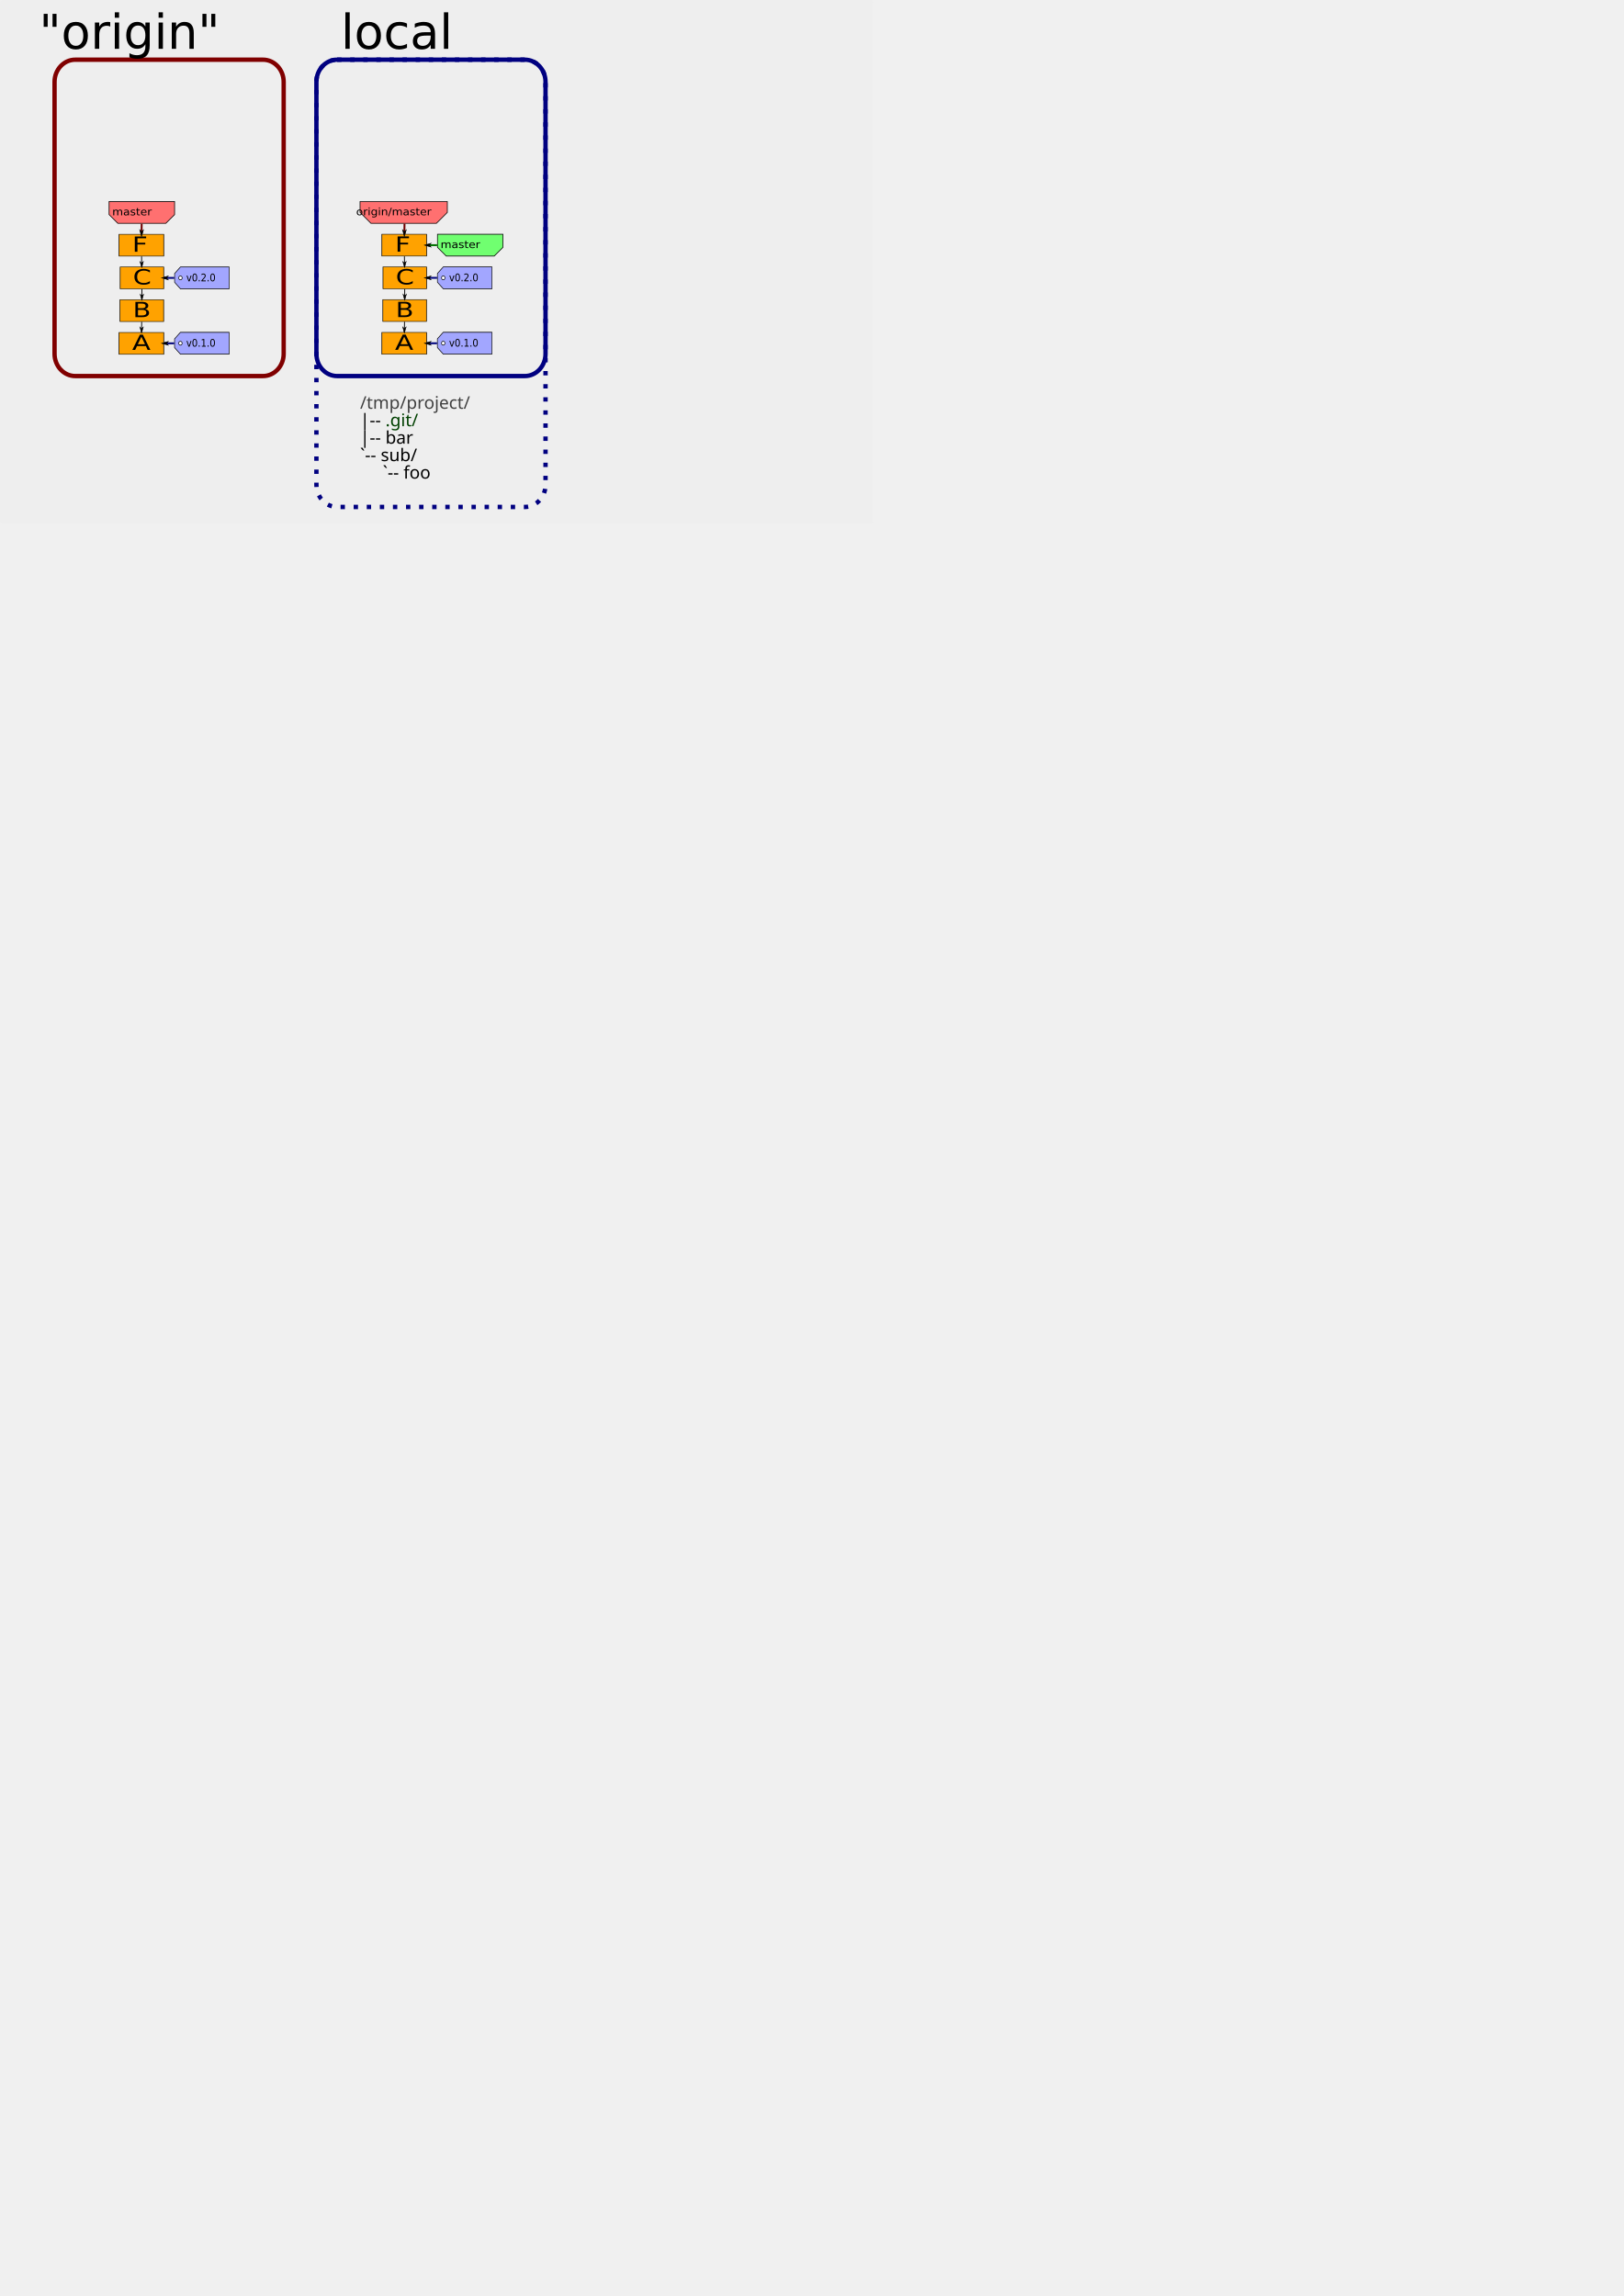
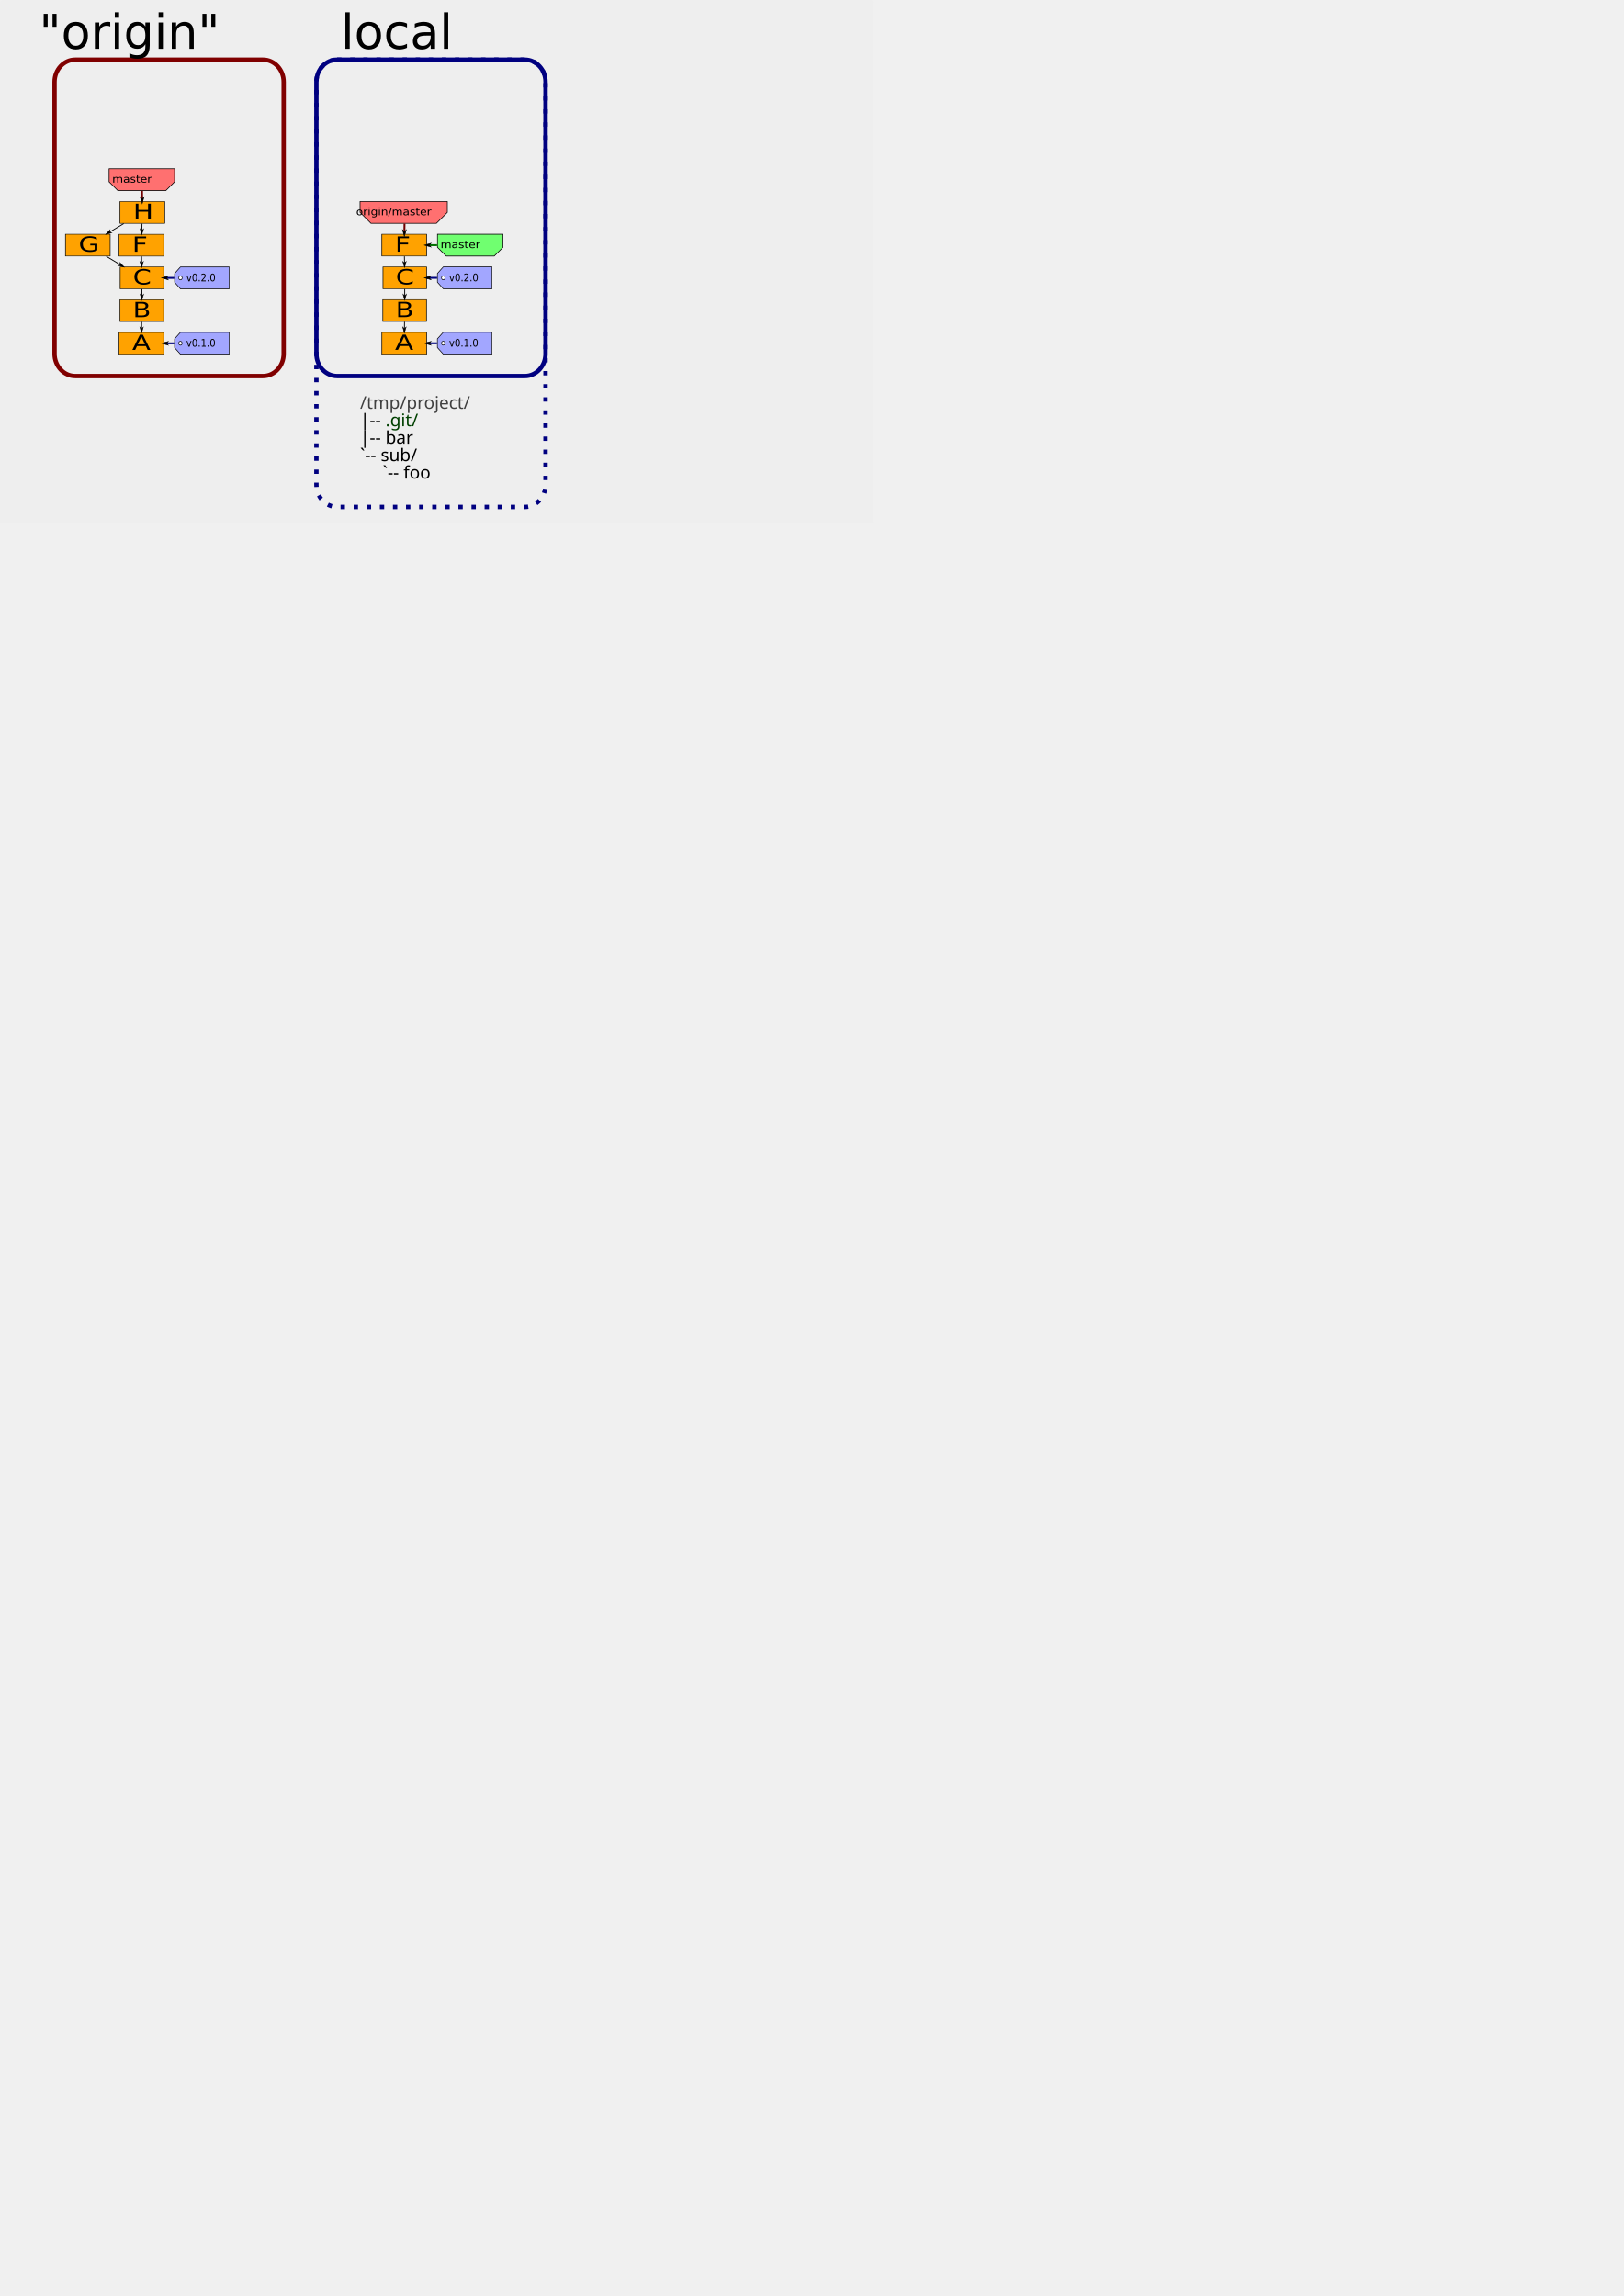
<svg xmlns="http://www.w3.org/2000/svg" width="744.094" height="1052.362" id="svg1317">
  <defs id="defs1319">
    <marker orient="auto" refY="0.0" refX="0.0" id="Arrow1Sstart" style="overflow:visible">
      <path id="path4028" d="M 0.0,0.0 L 5.0,-5.0 L -12.5,0.0 L 5.0,5.0 L 0.0,0.0 z " style="fill-rule:evenodd;stroke:#000000;stroke-width:1.0pt;marker-start:none" transform="scale(0.2) translate(6,0)" />
    </marker>
    <marker orient="auto" refY="0.0" refX="0.0" id="Arrow1Mstart" style="overflow:visible">
      <path id="path4034" d="M 0.0,0.0 L 5.0,-5.0 L -12.5,0.0 L 5.0,5.0 L 0.0,0.0 z " style="fill-rule:evenodd;stroke:#000000;stroke-width:1.0pt;marker-start:none" transform="scale(0.4) translate(10,0)" />
    </marker>
    <marker orient="auto" refY="0.0" refX="0.0" id="Arrow1Send" style="overflow:visible;">
      <path id="path4025" d="M 0.0,0.0 L 5.0,-5.0 L -12.5,0.0 L 5.0,5.0 L 0.0,0.0 z " style="fill-rule:evenodd;stroke:#000000;stroke-width:1.0pt;marker-start:none;" transform="scale(0.2) rotate(180) translate(6,0)" />
    </marker>
    <marker orient="auto" refY="0.0" refX="0.0" id="Arrow2Mend" style="overflow:visible;">
      <path id="path4013" style="font-size:12.0;fill-rule:evenodd;stroke-width:0.625;stroke-linejoin:round;" d="M 8.719,4.034 L -2.207,0.016 L 8.719,-4.002 C 6.973,-1.63 6.983,1.616 8.719,4.034 z " transform="scale(0.6) rotate(180) translate(0,0)" />
    </marker>
    <marker orient="auto" refY="0.0" refX="0.0" id="Arrow1Mend" style="overflow:visible;">
      <path id="path4031" d="M 0.0,0.0 L 5.0,-5.0 L -12.5,0.0 L 5.0,5.0 L 0.0,0.0 z " style="fill-rule:evenodd;stroke:#000000;stroke-width:1.0pt;marker-start:none;" transform="scale(0.4) rotate(180) translate(10,0)" />
    </marker>
    <marker orient="auto" refY="0.0" refX="0.0" id="Arrow2Mstart" style="overflow:visible">
      <path id="path4016" style="font-size:12.0;fill-rule:evenodd;stroke-width:0.625;stroke-linejoin:round" d="M 8.719,4.034 L -2.207,0.016 L 8.719,-4.002 C 6.973,-1.63 6.983,1.616 8.719,4.034 z " transform="scale(0.6) translate(0,0)" />
    </marker>
    <marker orient="auto" refY="0.0" refX="0.0" id="Arrow1Lstart" style="overflow:visible">
      <path id="path4040" d="M 0.0,0.0 L 5.0,-5.0 L -12.5,0.0 L 5.0,5.0 L 0.0,0.0 z " style="fill-rule:evenodd;stroke:#000000;stroke-width:1.0pt;marker-start:none" transform="scale(0.8) translate(12.5,0)" />
    </marker>
  </defs>
  <g id="layer1" style="opacity:1">
    <rect style="fill:#eeeeee;fill-opacity:1;stroke:none;stroke-width:1;stroke-linecap:butt;stroke-linejoin:bevel;stroke-miterlimit:4;stroke-dasharray:none;stroke-dashoffset:0;stroke-opacity:1" id="bg" width="400" height="240" x="0" y="0" rx="1" ry="1" />
    <rect style="opacity:1;fill:none;fill-opacity:1;fill-rule:nonzero;stroke:#800000;stroke-width:2;stroke-linecap:butt;stroke-linejoin:miter;stroke-miterlimit:4;stroke-dasharray:none;stroke-dashoffset:0;stroke-opacity:1" id="rect2948" width="105" height="145" x="25" y="27.362" rx="9.485" ry="10.192" />
    <rect style="fill:black;fill-opacity:0.75;stroke:black;stroke-width:0.5;stroke-linecap:butt;stroke-linejoin:miter;stroke-miterlimit:4;stroke-dasharray:none;stroke-dashoffset:0;stroke-opacity:1" id="rect2855" width="0" height="1" x="217" y="77.362" rx="19.921" ry="1" />
    <g id="g4675" transform="matrix(2.577667,0,0,1.997013,-664.6005,-62.00661)">
      <path id="path4085" d="M 286.941,107.358 L 286.941,112.366 L 278.996,112.366 L 278.996,107.358 L 286.941,107.358 z" style="fill:#ffa200;fill-opacity:1;fill-rule:evenodd;stroke:#000000;stroke-width:0.118;stroke-linecap:butt;stroke-linejoin:miter;stroke-miterlimit:4;stroke-dasharray:none;stroke-opacity:1" />
      <text id="text4093" y="111.362" x="281.329" style="font-size:3.598px;font-style:normal;font-weight:normal;line-height:125%;fill:#000000;fill-opacity:1;stroke:none;stroke-width:1pt;stroke-linecap:butt;stroke-linejoin:miter;stroke-opacity:1;font-family:Bitstream Vera Sans" xml:space="preserve">
        <tspan style="font-size:4.797px;font-style:normal;font-variant:normal;font-weight:normal;font-stretch:normal;text-align:start;line-height:125%;writing-mode:lr-tb;text-anchor:start;font-family:Bitstream Vera Sans" y="111.362" x="281.329" id="tspan4095">A</tspan>
      </text>
    </g>
    <g id="g4195" transform="matrix(0.8928571,0,0,0.9999896,-198.575,44.96471)">
      <path id="path4197" d="M 315,107.362 L 340,107.362 L 340,117.362 L 315,117.362 L 312,114.362 L 312,110.362 L 315,107.362 z" style="fill:#a2a6ff;fill-opacity:1;fill-rule:evenodd;stroke:#000000;stroke-width:0.313;stroke-linecap:butt;stroke-linejoin:miter;stroke-miterlimit:4;stroke-dasharray:none;stroke-opacity:1" />
      <path transform="matrix(0.444444,0,0,0.444444,175,62.42343)" d="M 317,112.362 A 2,2 0 1 1 313,112.362 A 2,2 0 1 1 317,112.362 z" id="path4199" style="fill:#ffffff;fill-opacity:1;stroke:#000000;stroke-width:0.704;stroke-linecap:butt;stroke-linejoin:miter;stroke-miterlimit:4;stroke-dasharray:none;stroke-dashoffset:0;stroke-opacity:1" />
      <text xml:space="preserve" style="font-size:3.598px;font-style:normal;font-weight:normal;line-height:125%;opacity:1;fill:#000000;fill-opacity:1;stroke:none;stroke-width:1pt;stroke-linecap:butt;stroke-linejoin:miter;stroke-opacity:1;font-family:Bitstream Vera Sans" x="318" y="113.922" id="text4201">
        <tspan id="tspan4203" x="318" y="113.922" style="font-size:4.797px;font-style:normal;font-variant:normal;font-weight:normal;font-stretch:normal;text-align:start;line-height:125%;writing-mode:lr-tb;text-anchor:start;font-family:Bitstream Vera Sans">v0.1.0</tspan>
      </text>
    </g>
    <g id="g4680" transform="matrix(2.517724,0,0,1.998096,-647.4337,-77.1557)">
      <path id="path4682" d="M 286.941,107.358 L 286.941,112.366 L 278.996,112.366 L 278.996,107.358 L 286.941,107.358 z" style="fill:#ffa200;fill-opacity:1;fill-rule:evenodd;stroke:#000000;stroke-width:0.118;stroke-linecap:butt;stroke-linejoin:miter;stroke-miterlimit:4;stroke-dasharray:none;stroke-opacity:1" />
      <text id="text4684" y="111.362" x="281.329" style="font-size:3.598px;font-style:normal;font-weight:normal;line-height:125%;fill:#000000;fill-opacity:1;stroke:none;stroke-width:1pt;stroke-linecap:butt;stroke-linejoin:miter;stroke-opacity:1;font-family:Bitstream Vera Sans" xml:space="preserve">
        <tspan style="font-size:4.797px;font-style:normal;font-variant:normal;font-weight:normal;font-stretch:normal;text-align:start;line-height:125%;writing-mode:lr-tb;text-anchor:start;font-family:Bitstream Vera Sans" y="111.362" x="281.329" id="tspan4686">B</tspan>
      </text>
    </g>
    <g id="g4696" transform="matrix(2.511717,0,0,1.999552,-645.6889,-92.30475)">
      <path id="path4698" d="M 286.941,107.358 L 286.941,112.366 L 278.996,112.366 L 278.996,107.358 L 286.941,107.358 z" style="fill:#ffa200;fill-opacity:1;fill-rule:evenodd;stroke:#000000;stroke-width:0.118;stroke-linecap:butt;stroke-linejoin:miter;stroke-miterlimit:4;stroke-dasharray:none;stroke-opacity:1" />
      <text id="text4700" y="111.362" x="281.329" style="font-size:3.598px;font-style:normal;font-weight:normal;line-height:125%;fill:#000000;fill-opacity:1;stroke:none;stroke-width:1pt;stroke-linecap:butt;stroke-linejoin:miter;stroke-opacity:1;font-family:Bitstream Vera Sans" xml:space="preserve">
        <tspan style="font-size:4.797px;font-style:normal;font-variant:normal;font-weight:normal;font-stretch:normal;text-align:start;line-height:125%;writing-mode:lr-tb;text-anchor:start;font-family:Bitstream Vera Sans" y="111.362" x="281.329" id="tspan4702">C</tspan>
      </text>
    </g>
    <g id="g4712" transform="matrix(0.8928453,0,0,1.001435,-198.5533,14.85274)">
      <path id="path4714" d="M 315,107.362 L 340,107.362 L 340,117.362 L 315,117.362 L 312,114.362 L 312,110.362 L 315,107.362 z" style="fill:#a2a6ff;fill-opacity:1;fill-rule:evenodd;stroke:#000000;stroke-width:0.313;stroke-linecap:butt;stroke-linejoin:miter;stroke-miterlimit:4;stroke-dasharray:none;stroke-opacity:1" />
      <path transform="matrix(0.444444,0,0,0.444444,175,62.42343)" d="M 317,112.362 A 2,2 0 1 1 313,112.362 A 2,2 0 1 1 317,112.362 z" id="path4716" style="fill:#ffffff;fill-opacity:1;stroke:#000000;stroke-width:0.704;stroke-linecap:butt;stroke-linejoin:miter;stroke-miterlimit:4;stroke-dasharray:none;stroke-dashoffset:0;stroke-opacity:1" />
      <text xml:space="preserve" style="font-size:3.598px;font-style:normal;font-weight:normal;line-height:125%;opacity:1;fill:#000000;fill-opacity:1;stroke:none;stroke-width:1pt;stroke-linecap:butt;stroke-linejoin:miter;stroke-opacity:1;font-family:Bitstream Vera Sans" x="318" y="113.922" id="text4718">
        <tspan id="tspan4720" x="318" y="113.922" style="font-size:4.797px;font-style:normal;font-variant:normal;font-weight:normal;font-stretch:normal;text-align:start;line-height:125%;writing-mode:lr-tb;text-anchor:start;font-family:Bitstream Vera Sans">v0.2.0</tspan>
      </text>
    </g>
    <g id="g4730" transform="matrix(2.577667,0,0,1.997013,-664.6005,-107.0066)">
      <path id="path4732" d="M 286.941,107.358 L 286.941,112.366 L 278.996,112.366 L 278.996,107.358 L 286.941,107.358 z" style="fill:#ffa200;fill-opacity:1;fill-rule:evenodd;stroke:#000000;stroke-width:0.118;stroke-linecap:butt;stroke-linejoin:miter;stroke-miterlimit:4;stroke-dasharray:none;stroke-opacity:1" />
      <text id="text4734" y="111.362" x="281.329" style="font-size:3.598px;font-style:normal;font-weight:normal;line-height:125%;fill:#000000;fill-opacity:1;stroke:none;stroke-width:1pt;stroke-linecap:butt;stroke-linejoin:miter;stroke-opacity:1;font-family:Bitstream Vera Sans" xml:space="preserve">
        <tspan style="font-size:4.797px;font-style:normal;font-variant:normal;font-weight:normal;font-stretch:normal;text-align:start;line-height:125%;writing-mode:lr-tb;text-anchor:start;font-family:Bitstream Vera Sans" y="111.362" x="281.329" id="tspan4736">F</tspan>
      </text>
    </g>
    <path style="fill:none;fill-opacity:0.75;fill-rule:evenodd;stroke:#000000;stroke-width:0.393;stroke-linecap:butt;stroke-linejoin:miter;marker-start:url(#Arrow1Mstart);marker-end:none;stroke-miterlimit:4;stroke-dasharray:none;stroke-opacity:1" d="M 64.868,152.265 L 64.934,147.487" id="path4742" />
    <path style="fill:none;fill-opacity:0.75;fill-rule:evenodd;stroke:#000000;stroke-width:0.393;stroke-linecap:butt;stroke-linejoin:miter;marker-start:url(#Arrow1Mstart);marker-end:none;stroke-miterlimit:4;stroke-dasharray:none;stroke-opacity:1" d="M 65.019,137.232 L 65.033,132.502" id="path4744" />
    <path style="fill:none;fill-opacity:0.75;fill-rule:evenodd;stroke:#00047c;stroke-width:0.864;stroke-linecap:butt;stroke-linejoin:miter;marker-start:url(#Arrow1Sstart);marker-end:none;stroke-miterlimit:4;stroke-dasharray:none;stroke-opacity:1" d="M 75.199,157.366 L 79.857,157.355" id="path4748" />
    <path style="fill:none;fill-opacity:0.75;fill-rule:evenodd;stroke:#00047c;stroke-width:0.864;stroke-linecap:butt;stroke-linejoin:miter;marker-start:url(#Arrow1Sstart);marker-end:none;stroke-miterlimit:4;stroke-dasharray:none;stroke-opacity:1" d="M 75.183,127.373 L 79.875,127.374" id="path4750" />
    <path style="fill:none;fill-opacity:0.75;fill-rule:evenodd;stroke:#000000;stroke-width:0.393;stroke-linecap:butt;stroke-linejoin:miter;marker-start:url(#Arrow1Mstart);marker-end:none;stroke-miterlimit:4;stroke-dasharray:none;stroke-opacity:1" d="M 64.963,122.239 L 64.884,117.514" id="path4752" />
-     <g id="g4779" transform="matrix(2.000399,0,0,2,-600.1307,-32.36218)">
+     <g id="g4779" transform="matrix(2.000399,0,0,2,-600.1296,-47.36218)">
      <path id="path4781" d="M 325,62.362 L 325,65.362 L 327,67.362 L 338,67.362 L 340,65.362 L 340,62.362 L 325,62.362 z" style="fill:#ff7070;fill-opacity:1;fill-rule:evenodd;stroke:#000000;stroke-width:0.161;stroke-linecap:butt;stroke-linejoin:miter;stroke-miterlimit:4;stroke-dasharray:none;stroke-opacity:1" />
      <text id="text4783" y="68.436" x="318.268" style="font-size:1.845px;font-style:normal;font-weight:normal;text-align:center;line-height:125%;text-anchor:middle;opacity:1;fill:#000000;fill-opacity:1;stroke:none;stroke-width:1pt;stroke-linecap:butt;stroke-linejoin:miter;stroke-opacity:1;font-family:Bitstream Vera Sans" xml:space="preserve" transform="scale(1.044355,0.9575289)">
        <tspan style="font-size:2.461px;font-style:normal;font-variant:normal;font-weight:normal;font-stretch:normal;text-align:center;line-height:125%;writing-mode:lr-tb;text-anchor:middle;font-family:Bitstream Vera Sans" y="68.436" x="318.268" id="tspan4785">master</tspan>
      </text>
    </g>
-     <path style="fill:none;fill-opacity:0.75;fill-rule:evenodd;stroke:#710000;stroke-width:0.864;stroke-linecap:butt;stroke-linejoin:miter;marker-start:url(#Arrow1Sstart);marker-end:none;stroke-miterlimit:4;stroke-dasharray:none;stroke-opacity:1;display:inline" d="M 64.868,107.265 L 64.932,102.523" id="path4803" />
    <rect style="opacity:1;fill:none;fill-opacity:1;fill-rule:nonzero;stroke:#000080;stroke-width:2;stroke-linecap:butt;stroke-linejoin:miter;stroke-miterlimit:4;stroke-dasharray:none;stroke-dashoffset:0;stroke-opacity:1" id="rect3927" width="105" height="145" x="145" y="27.362" rx="9.485" ry="10.192" />
    <text xml:space="preserve" style="font-size:22px;font-style:normal;font-weight:normal;text-align:center;line-height:100%;writing-mode:lr-tb;text-anchor:middle;fill:#000000;fill-opacity:1;stroke:none;stroke-width:1pt;stroke-linecap:butt;stroke-linejoin:miter;stroke-opacity:1;font-family:Bitstream Vera Sans" x="76.829" y="22.362" id="text4074">
      <tspan id="tspan4076" x="76.829" y="22.362">"origin"</tspan>
    </text>
    <text xml:space="preserve" style="font-size:22px;font-style:normal;font-weight:normal;text-align:center;line-height:100%;writing-mode:lr-tb;text-anchor:middle;fill:#000000;fill-opacity:1;stroke:none;stroke-width:1pt;stroke-linecap:butt;stroke-linejoin:miter;stroke-opacity:1;font-family:Bitstream Vera Sans" x="199.323" y="22.362" id="text4078">
      <tspan id="tspan4080" x="199.323" y="22.362">local</tspan>
    </text>
    <text xml:space="preserve" style="font-size:22px;font-style:normal;font-weight:normal;text-align:start;line-height:100%;writing-mode:lr-tb;text-anchor:start;fill:#000000;fill-opacity:1;stroke:none;stroke-width:1pt;stroke-linecap:butt;stroke-linejoin:miter;stroke-opacity:1;font-family:Bitstream Vera Sans" x="95.25" y="143.612" id="text3330">
      <tspan id="tspan3332" x="95.25" y="143.612" />
    </text>
    <g style="opacity:1" id="g4983" transform="matrix(2.577667,0,0,1.997013,-544.1596,-62.03396)">
      <path id="path4985" d="M 286.941,107.358 L 286.941,112.366 L 278.996,112.366 L 278.996,107.358 L 286.941,107.358 z" style="fill:#ffa200;fill-opacity:1;fill-rule:evenodd;stroke:#000000;stroke-width:0.118;stroke-linecap:butt;stroke-linejoin:miter;stroke-miterlimit:4;stroke-dasharray:none;stroke-opacity:1" />
      <text id="text4987" y="111.362" x="281.329" style="font-size:3.598px;font-style:normal;font-weight:normal;line-height:125%;fill:#000000;fill-opacity:1;stroke:none;stroke-width:1pt;stroke-linecap:butt;stroke-linejoin:miter;stroke-opacity:1;font-family:Bitstream Vera Sans" xml:space="preserve">
        <tspan style="font-size:4.797px;font-style:normal;font-variant:normal;font-weight:normal;font-stretch:normal;text-align:start;line-height:125%;writing-mode:lr-tb;text-anchor:start;font-family:Bitstream Vera Sans" y="111.362" x="281.329" id="tspan4989">A</tspan>
      </text>
    </g>
    <g style="opacity:1" id="g4991" transform="matrix(0.8928571,0,0,0.9999896,-78.13399,44.93736)">
      <path id="path4993" d="M 315,107.362 L 340,107.362 L 340,117.362 L 315,117.362 L 312,114.362 L 312,110.362 L 315,107.362 z" style="fill:#a2a6ff;fill-opacity:1;fill-rule:evenodd;stroke:#000000;stroke-width:0.313;stroke-linecap:butt;stroke-linejoin:miter;stroke-miterlimit:4;stroke-dasharray:none;stroke-opacity:1" />
      <path transform="matrix(0.444444,0,0,0.444444,175,62.42343)" d="M 317,112.362 A 2,2 0 1 1 313,112.362 A 2,2 0 1 1 317,112.362 z" id="path4995" style="fill:#ffffff;fill-opacity:1;stroke:#000000;stroke-width:0.704;stroke-linecap:butt;stroke-linejoin:miter;stroke-miterlimit:4;stroke-dasharray:none;stroke-dashoffset:0;stroke-opacity:1" />
      <text xml:space="preserve" style="font-size:3.598px;font-style:normal;font-weight:normal;line-height:125%;opacity:1;fill:#000000;fill-opacity:1;stroke:none;stroke-width:1pt;stroke-linecap:butt;stroke-linejoin:miter;stroke-opacity:1;font-family:Bitstream Vera Sans" x="318" y="113.922" id="text4997">
        <tspan id="tspan4999" x="318" y="113.922" style="font-size:4.797px;font-style:normal;font-variant:normal;font-weight:normal;font-stretch:normal;text-align:start;line-height:125%;writing-mode:lr-tb;text-anchor:start;font-family:Bitstream Vera Sans">v0.1.0</tspan>
      </text>
    </g>
    <g style="opacity:1" id="g5001" transform="matrix(2.517724,0,0,1.998096,-526.9927,-77.18305)">
      <path id="path5003" d="M 286.941,107.358 L 286.941,112.366 L 278.996,112.366 L 278.996,107.358 L 286.941,107.358 z" style="fill:#ffa200;fill-opacity:1;fill-rule:evenodd;stroke:#000000;stroke-width:0.118;stroke-linecap:butt;stroke-linejoin:miter;stroke-miterlimit:4;stroke-dasharray:none;stroke-opacity:1" />
      <text id="text5005" y="111.362" x="281.329" style="font-size:3.598px;font-style:normal;font-weight:normal;line-height:125%;fill:#000000;fill-opacity:1;stroke:none;stroke-width:1pt;stroke-linecap:butt;stroke-linejoin:miter;stroke-opacity:1;font-family:Bitstream Vera Sans" xml:space="preserve">
        <tspan style="font-size:4.797px;font-style:normal;font-variant:normal;font-weight:normal;font-stretch:normal;text-align:start;line-height:125%;writing-mode:lr-tb;text-anchor:start;font-family:Bitstream Vera Sans" y="111.362" x="281.329" id="tspan5007">B</tspan>
      </text>
    </g>
    <g style="opacity:1" id="g5009" transform="matrix(2.511717,0,0,1.999552,-525.2479,-92.3321)">
      <path id="path5011" d="M 286.941,107.358 L 286.941,112.366 L 278.996,112.366 L 278.996,107.358 L 286.941,107.358 z" style="fill:#ffa200;fill-opacity:1;fill-rule:evenodd;stroke:#000000;stroke-width:0.118;stroke-linecap:butt;stroke-linejoin:miter;stroke-miterlimit:4;stroke-dasharray:none;stroke-opacity:1" />
      <text id="text5013" y="111.362" x="281.329" style="font-size:3.598px;font-style:normal;font-weight:normal;line-height:125%;fill:#000000;fill-opacity:1;stroke:none;stroke-width:1pt;stroke-linecap:butt;stroke-linejoin:miter;stroke-opacity:1;font-family:Bitstream Vera Sans" xml:space="preserve">
        <tspan style="font-size:4.797px;font-style:normal;font-variant:normal;font-weight:normal;font-stretch:normal;text-align:start;line-height:125%;writing-mode:lr-tb;text-anchor:start;font-family:Bitstream Vera Sans" y="111.362" x="281.329" id="tspan5015">C</tspan>
      </text>
    </g>
    <g style="opacity:1" id="g5017" transform="matrix(0.8928453,0,0,1.001435,-78.11232,14.82539)">
      <path id="path5019" d="M 315,107.362 L 340,107.362 L 340,117.362 L 315,117.362 L 312,114.362 L 312,110.362 L 315,107.362 z" style="fill:#a2a6ff;fill-opacity:1;fill-rule:evenodd;stroke:#000000;stroke-width:0.313;stroke-linecap:butt;stroke-linejoin:miter;stroke-miterlimit:4;stroke-dasharray:none;stroke-opacity:1" />
      <path transform="matrix(0.444444,0,0,0.444444,175,62.42343)" d="M 317,112.362 A 2,2 0 1 1 313,112.362 A 2,2 0 1 1 317,112.362 z" id="path5021" style="fill:#ffffff;fill-opacity:1;stroke:#000000;stroke-width:0.704;stroke-linecap:butt;stroke-linejoin:miter;stroke-miterlimit:4;stroke-dasharray:none;stroke-dashoffset:0;stroke-opacity:1" />
      <text xml:space="preserve" style="font-size:3.598px;font-style:normal;font-weight:normal;line-height:125%;opacity:1;fill:#000000;fill-opacity:1;stroke:none;stroke-width:1pt;stroke-linecap:butt;stroke-linejoin:miter;stroke-opacity:1;font-family:Bitstream Vera Sans" x="318" y="113.922" id="text5023">
        <tspan id="tspan5025" x="318" y="113.922" style="font-size:4.797px;font-style:normal;font-variant:normal;font-weight:normal;font-stretch:normal;text-align:start;line-height:125%;writing-mode:lr-tb;text-anchor:start;font-family:Bitstream Vera Sans">v0.2.0</tspan>
      </text>
    </g>
    <g style="opacity:1" id="g5027" transform="matrix(2.577667,0,0,1.997013,-544.1596,-107.034)">
      <path id="path5029" d="M 286.941,107.358 L 286.941,112.366 L 278.996,112.366 L 278.996,107.358 L 286.941,107.358 z" style="fill:#ffa200;fill-opacity:1;fill-rule:evenodd;stroke:#000000;stroke-width:0.118;stroke-linecap:butt;stroke-linejoin:miter;stroke-miterlimit:4;stroke-dasharray:none;stroke-opacity:1" />
      <text id="text5031" y="111.362" x="281.329" style="font-size:3.598px;font-style:normal;font-weight:normal;line-height:125%;fill:#000000;fill-opacity:1;stroke:none;stroke-width:1pt;stroke-linecap:butt;stroke-linejoin:miter;stroke-opacity:1;font-family:Bitstream Vera Sans" xml:space="preserve">
        <tspan style="font-size:4.797px;font-style:normal;font-variant:normal;font-weight:normal;font-stretch:normal;text-align:start;line-height:125%;writing-mode:lr-tb;text-anchor:start;font-family:Bitstream Vera Sans" y="111.362" x="281.329" id="tspan5033">F</tspan>
      </text>
    </g>
    <path style="opacity:1;fill:none;fill-opacity:0.75;fill-rule:evenodd;stroke:#000000;stroke-width:0.393;stroke-linecap:butt;stroke-linejoin:miter;marker-start:url(#Arrow1Mstart);marker-end:none;stroke-miterlimit:4;stroke-dasharray:none;stroke-opacity:1" d="M 185.309,152.237 L 185.375,147.46" id="path5035" />
    <path style="opacity:1;fill:none;fill-opacity:0.75;fill-rule:evenodd;stroke:#000000;stroke-width:0.393;stroke-linecap:butt;stroke-linejoin:miter;marker-start:url(#Arrow1Mstart);marker-end:none;stroke-miterlimit:4;stroke-dasharray:none;stroke-opacity:1" d="M 185.46,137.205 L 185.474,132.474" id="path5037" />
    <path style="opacity:1;fill:none;fill-opacity:0.75;fill-rule:evenodd;stroke:#00047c;stroke-width:0.864;stroke-linecap:butt;stroke-linejoin:miter;marker-start:url(#Arrow1Sstart);marker-end:none;stroke-miterlimit:4;stroke-dasharray:none;stroke-opacity:1" d="M 195.64,157.338 L 200.298,157.327" id="path5039" />
    <path style="opacity:1;fill:none;fill-opacity:0.75;fill-rule:evenodd;stroke:#00047c;stroke-width:0.864;stroke-linecap:butt;stroke-linejoin:miter;marker-start:url(#Arrow1Sstart);marker-end:none;stroke-miterlimit:4;stroke-dasharray:none;stroke-opacity:1" d="M 195.624,127.345 L 200.316,127.346" id="path5041" />
    <path style="opacity:1;fill:none;fill-opacity:0.75;fill-rule:evenodd;stroke:#000000;stroke-width:0.393;stroke-linecap:butt;stroke-linejoin:miter;marker-start:url(#Arrow1Mstart);marker-end:none;stroke-miterlimit:4;stroke-dasharray:none;stroke-opacity:1" d="M 185.404,122.212 L 185.325,117.487" id="path5043" />
    <g style="opacity:1" id="g5045" transform="matrix(2.000399,0,0,2,-480.169,-32.38953)">
      <path id="path5047" d="M 322.52,62.376 L 322.52,64.876 L 325.02,67.376 L 340.017,67.376 L 342.516,64.876 L 342.516,62.376 L 322.52,62.376 z" style="fill:#ff7070;fill-opacity:1;fill-rule:evenodd;stroke:#000000;stroke-width:0.161;stroke-linecap:butt;stroke-linejoin:miter;stroke-miterlimit:4;stroke-dasharray:none;stroke-opacity:1" />
      <text id="text5049" y="68.436" x="318.268" style="font-size:1.845px;font-style:normal;font-weight:normal;text-align:center;line-height:125%;text-anchor:middle;opacity:1;fill:#000000;fill-opacity:1;stroke:none;stroke-width:1pt;stroke-linecap:butt;stroke-linejoin:miter;stroke-opacity:1;font-family:Bitstream Vera Sans" xml:space="preserve" transform="scale(1.044355,0.9575289)">
        <tspan style="font-size:2.461px;font-style:normal;font-variant:normal;font-weight:normal;font-stretch:normal;text-align:center;line-height:125%;writing-mode:lr-tb;text-anchor:middle;font-family:Bitstream Vera Sans" y="68.436" x="318.268" id="tspan5051">origin/master</tspan>
      </text>
    </g>
    <path style="opacity:1;fill:none;fill-opacity:0.75;fill-rule:evenodd;stroke:#710000;stroke-width:0.864;stroke-linecap:butt;stroke-linejoin:miter;marker-start:url(#Arrow1Sstart);marker-end:none;stroke-miterlimit:4;stroke-dasharray:none;stroke-opacity:1;display:inline" d="M 185.309,107.237 L 185.373,102.496" id="path5053" />
    <g style="opacity:1" id="g5055" transform="matrix(2.000399,0,0,2,-449.6504,-17.36218)">
      <path id="path5057" d="M 325,62.362 L 325,65.362 L 327,67.362 L 338,67.362 L 340,65.362 L 340,62.362 L 325,62.362 z" style="fill:#70ff70;fill-opacity:1;fill-rule:evenodd;stroke:#000000;stroke-width:0.161;stroke-linecap:butt;stroke-linejoin:miter;stroke-miterlimit:4;stroke-dasharray:none;stroke-opacity:1" />
      <text id="text5059" y="68.436" x="318.268" style="font-size:1.845px;font-style:normal;font-weight:normal;text-align:center;line-height:125%;text-anchor:middle;opacity:1;fill:#000000;fill-opacity:1;stroke:none;stroke-width:1pt;stroke-linecap:butt;stroke-linejoin:miter;stroke-opacity:1;font-family:Bitstream Vera Sans" xml:space="preserve" transform="scale(1.044355,0.9575289)">
        <tspan style="font-size:2.461px;font-style:normal;font-variant:normal;font-weight:normal;font-stretch:normal;text-align:center;line-height:125%;writing-mode:lr-tb;text-anchor:middle;font-family:Bitstream Vera Sans" y="68.436" x="318.268" id="tspan5061">master</tspan>
      </text>
    </g>
    <path style="opacity:1;fill:none;fill-opacity:0.75;fill-rule:evenodd;stroke:#007100;stroke-width:0.864;stroke-linecap:butt;stroke-linejoin:miter;marker-start:url(#Arrow1Sstart);marker-end:none;stroke-miterlimit:4;stroke-dasharray:none;stroke-opacity:1;display:inline" d="M 195.64,112.362 L 200.318,112.362" id="path5063" />
    <rect style="opacity:1;fill:none;fill-opacity:1;fill-rule:nonzero;stroke:#000080;stroke-width:2;stroke-linecap:butt;stroke-linejoin:miter;stroke-miterlimit:4;stroke-dasharray:2, 4;stroke-dashoffset:0;stroke-opacity:1" id="rect5065" width="105" height="205" x="145" y="27.362" rx="9.485" ry="10.192" />
    <text xml:space="preserve" style="font-size:8px;font-style:normal;font-variant:normal;font-weight:normal;font-stretch:normal;text-align:start;line-height:100%;writing-mode:lr-tb;text-anchor:start;opacity:1;fill:#000000;fill-opacity:1;stroke:none;stroke-width:1pt;stroke-linecap:butt;stroke-linejoin:miter;stroke-opacity:1;font-family:Sans;-inkscape-font-specification:Sans" x="165" y="187.362" id="text4174">
      <tspan id="tspan4206" x="165" y="187.362" style="fill:#404040;fill-opacity:1">/tmp/project/</tspan>
      <tspan id="tspan4208" x="165" y="195.362">|-- <tspan style="fill:#004000;fill-opacity:1" id="tspan5200">.git/</tspan>
      </tspan>
      <tspan id="tspan4210" x="165" y="203.362">|-- bar</tspan>
      <tspan id="tspan4214" x="165" y="211.362">`-- sub/</tspan>
      <tspan id="tspan4216" x="165" y="219.362">     `-- foo</tspan>
      <tspan id="tspan4218" x="165" y="227.362" />
    </text>
+     <g style="opacity:1" id="g5686" transform="matrix(2.577667,0,0,1.997013,-689.1596,-107.034)">
+       <path id="path5688" d="M 286.941,107.358 L 286.941,112.366 L 278.996,112.366 L 278.996,107.358 L 286.941,107.358 z" style="fill:#ffa200;fill-opacity:1;fill-rule:evenodd;stroke:#000000;stroke-width:0.118;stroke-linecap:butt;stroke-linejoin:miter;stroke-miterlimit:4;stroke-dasharray:none;stroke-opacity:1" />
+       <text id="text5690" y="111.362" x="281.329" style="font-size:3.598px;font-style:normal;font-weight:normal;line-height:125%;fill:#000000;fill-opacity:1;stroke:none;stroke-width:1pt;stroke-linecap:butt;stroke-linejoin:miter;stroke-opacity:1;font-family:Bitstream Vera Sans" xml:space="preserve">
+         <tspan style="font-size:4.797px;font-style:normal;font-variant:normal;font-weight:normal;font-stretch:normal;text-align:start;line-height:125%;writing-mode:lr-tb;text-anchor:start;font-family:Bitstream Vera Sans" y="111.362" x="281.329" id="tspan5692">G</tspan>
+       </text>
+     </g>
+     <g style="opacity:1" id="g5694" transform="matrix(2.577667,0,0,1.997013,-664.1596,-122.034)">
+       <path id="path5696" d="M 286.941,107.358 L 286.941,112.366 L 278.996,112.366 L 278.996,107.358 L 286.941,107.358 z" style="fill:#ffa200;fill-opacity:1;fill-rule:evenodd;stroke:#000000;stroke-width:0.118;stroke-linecap:butt;stroke-linejoin:miter;stroke-miterlimit:4;stroke-dasharray:none;stroke-opacity:1" />
+       <text id="text5698" y="111.362" x="281.329" style="font-size:3.598px;font-style:normal;font-weight:normal;line-height:125%;fill:#000000;fill-opacity:1;stroke:none;stroke-width:1pt;stroke-linecap:butt;stroke-linejoin:miter;stroke-opacity:1;font-family:Bitstream Vera Sans" xml:space="preserve">
+         <tspan style="font-size:4.797px;font-style:normal;font-variant:normal;font-weight:normal;font-stretch:normal;text-align:start;line-height:125%;writing-mode:lr-tb;text-anchor:start;font-family:Bitstream Vera Sans" y="111.362" x="281.329" id="tspan5700">H</tspan>
+       </text>
+     </g>
+     <path style="fill:none;fill-opacity:0.75;fill-rule:evenodd;stroke:#710000;stroke-width:0.864;stroke-linecap:butt;stroke-linejoin:miter;marker-start:url(#Arrow1Sstart);marker-end:none;stroke-miterlimit:4;stroke-dasharray:none;stroke-opacity:1;display:inline" d="M 65.159,92.237 L 65.084,87.523" id="path4803" />
+     <path style="opacity:1;fill:none;fill-opacity:0.75;fill-rule:evenodd;stroke:#000000;stroke-width:0.393;stroke-linecap:butt;stroke-linejoin:miter;marker-start:url(#Arrow1Mstart);marker-end:none;stroke-miterlimit:4;stroke-dasharray:none;stroke-opacity:1;display:inline" d="M 56.566,122.239 L 48.711,117.487" id="path5702" />
+     <path style="opacity:1;fill:none;fill-opacity:0.75;fill-rule:evenodd;stroke:#000000;stroke-width:0.393;stroke-linecap:butt;stroke-linejoin:miter;marker-start:url(#Arrow1Mstart);marker-end:none;stroke-miterlimit:4;stroke-dasharray:none;stroke-opacity:1;display:inline" d="M 64.949,107.265 L 65.089,102.487" id="path5704" />
+     <path style="opacity:1;fill:none;fill-opacity:0.75;fill-rule:evenodd;stroke:#000000;stroke-width:0.393;stroke-linecap:butt;stroke-linejoin:miter;marker-start:url(#Arrow1Mstart);marker-end:none;stroke-miterlimit:4;stroke-dasharray:none;stroke-opacity:1;display:inline" d="M 48.781,107.237 L 56.698,102.487" id="path5706" />
  </g>
</svg>
